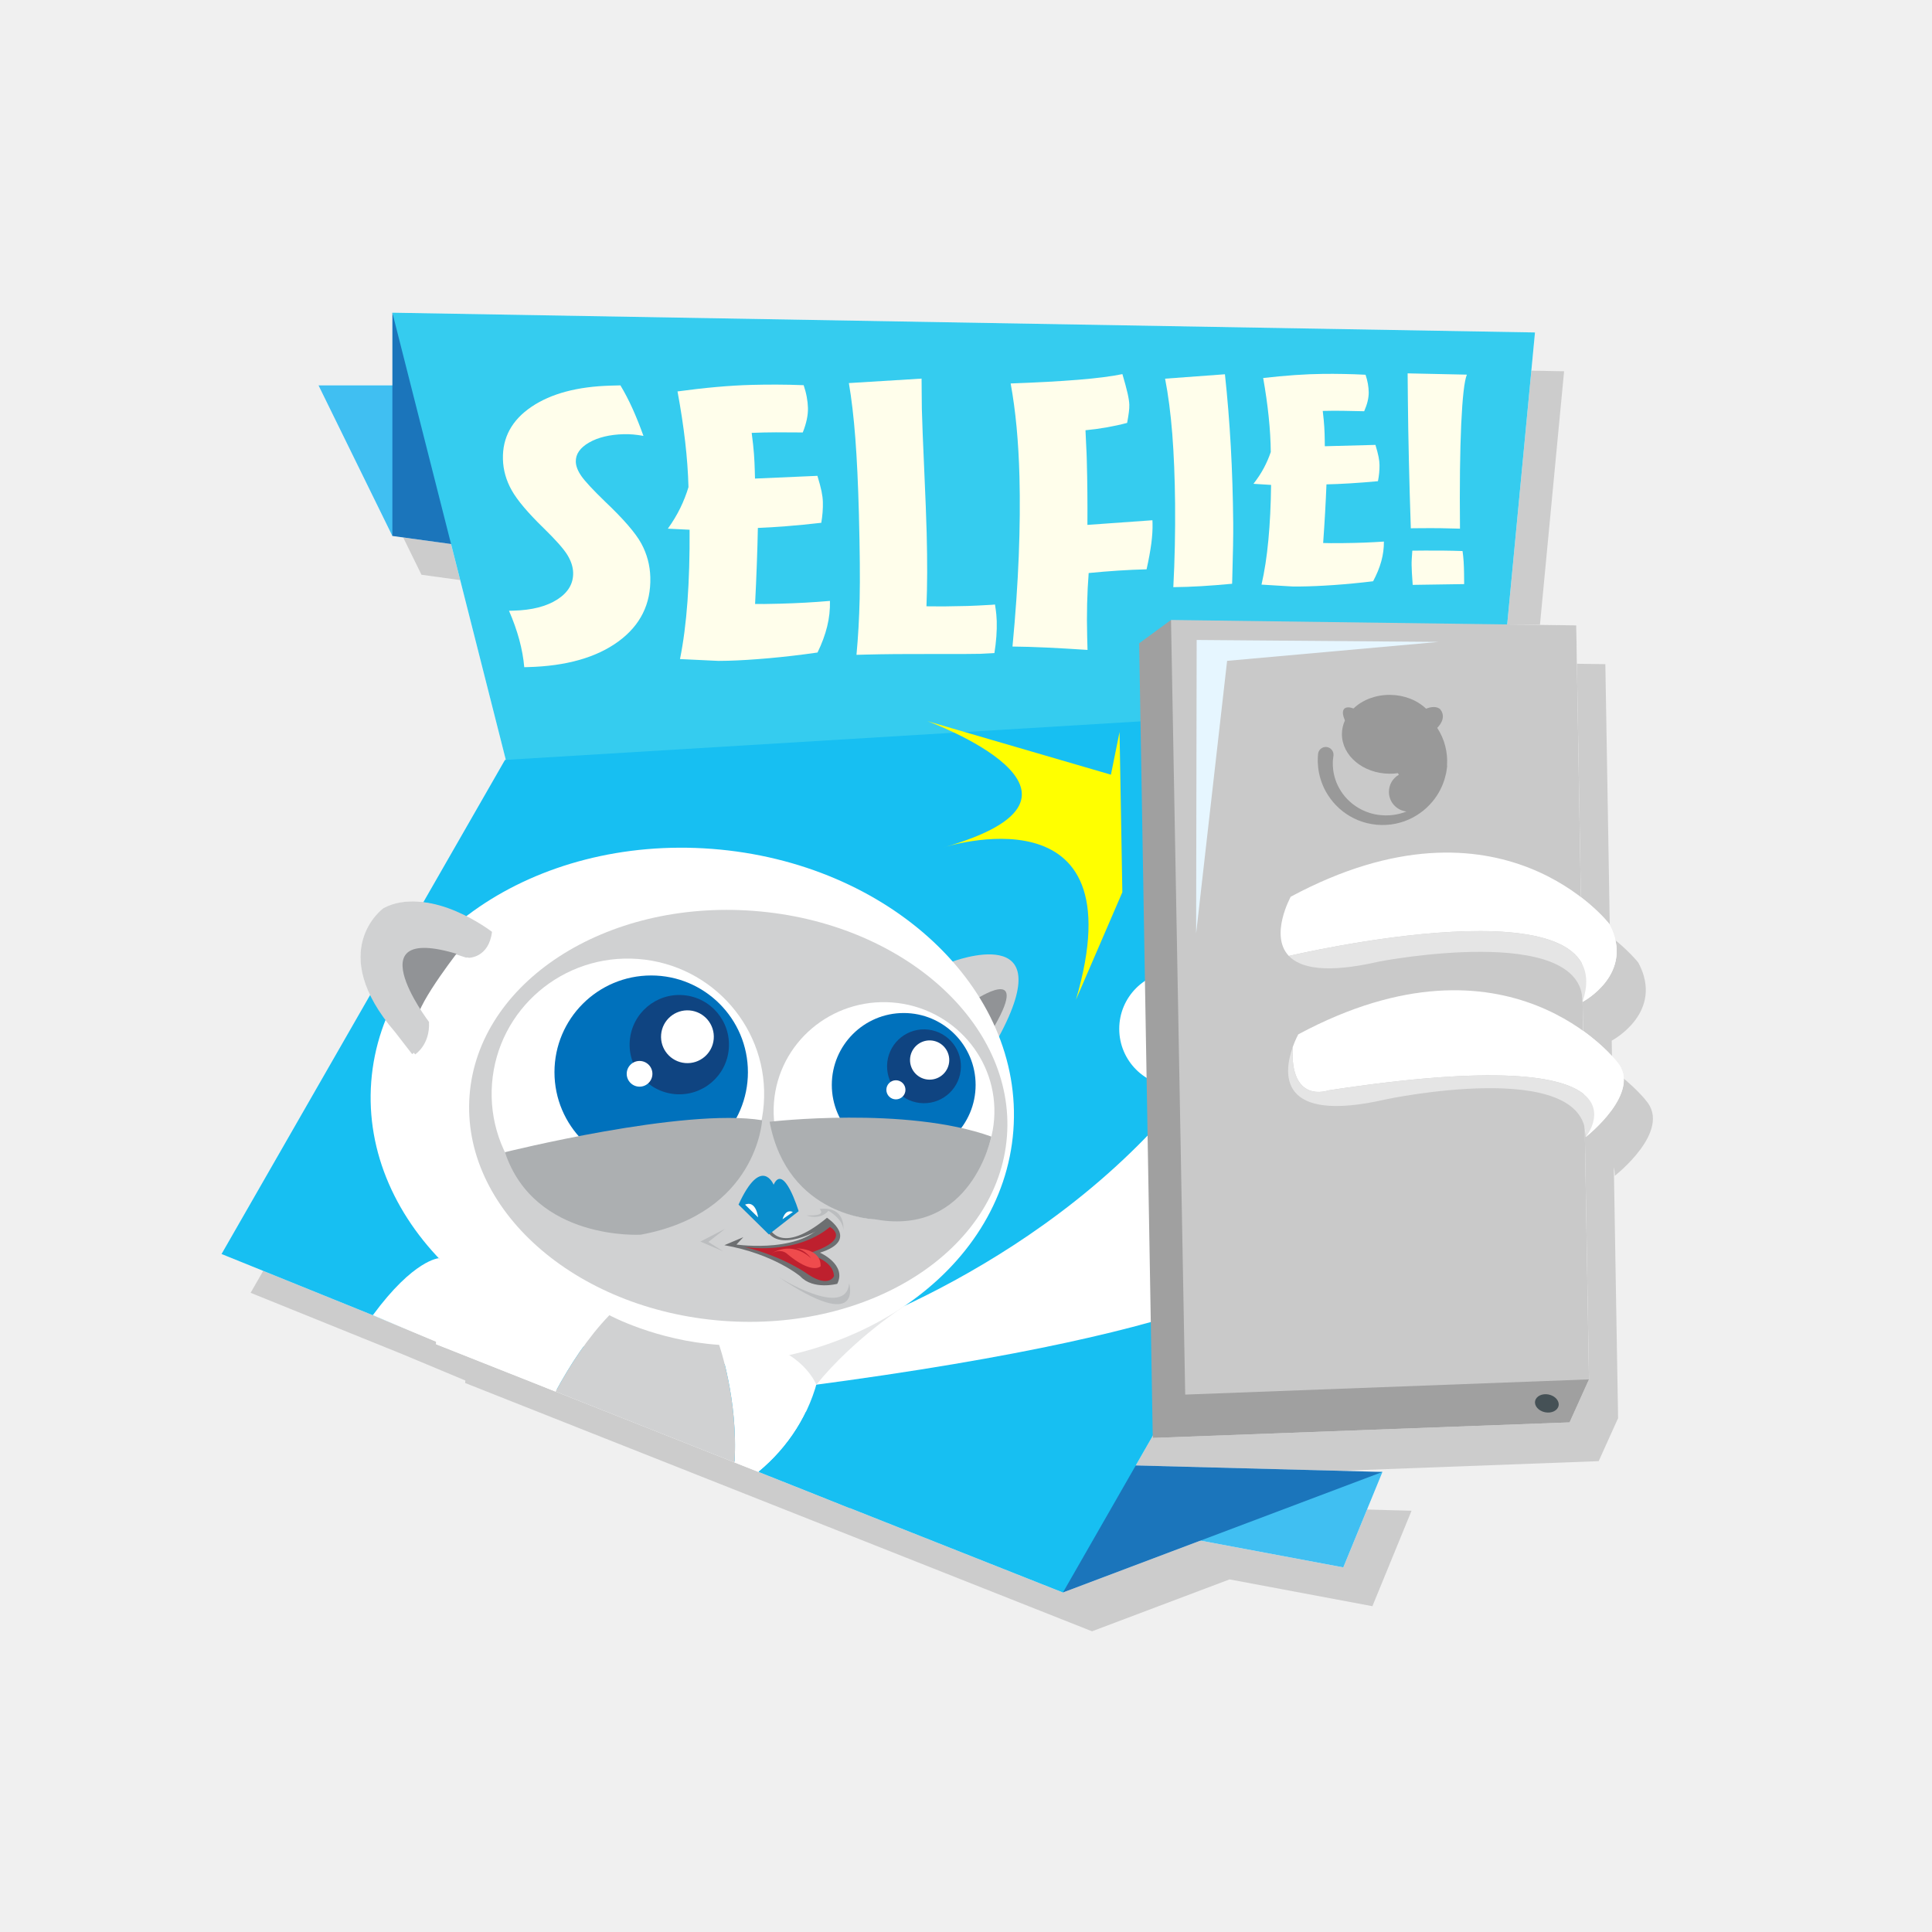
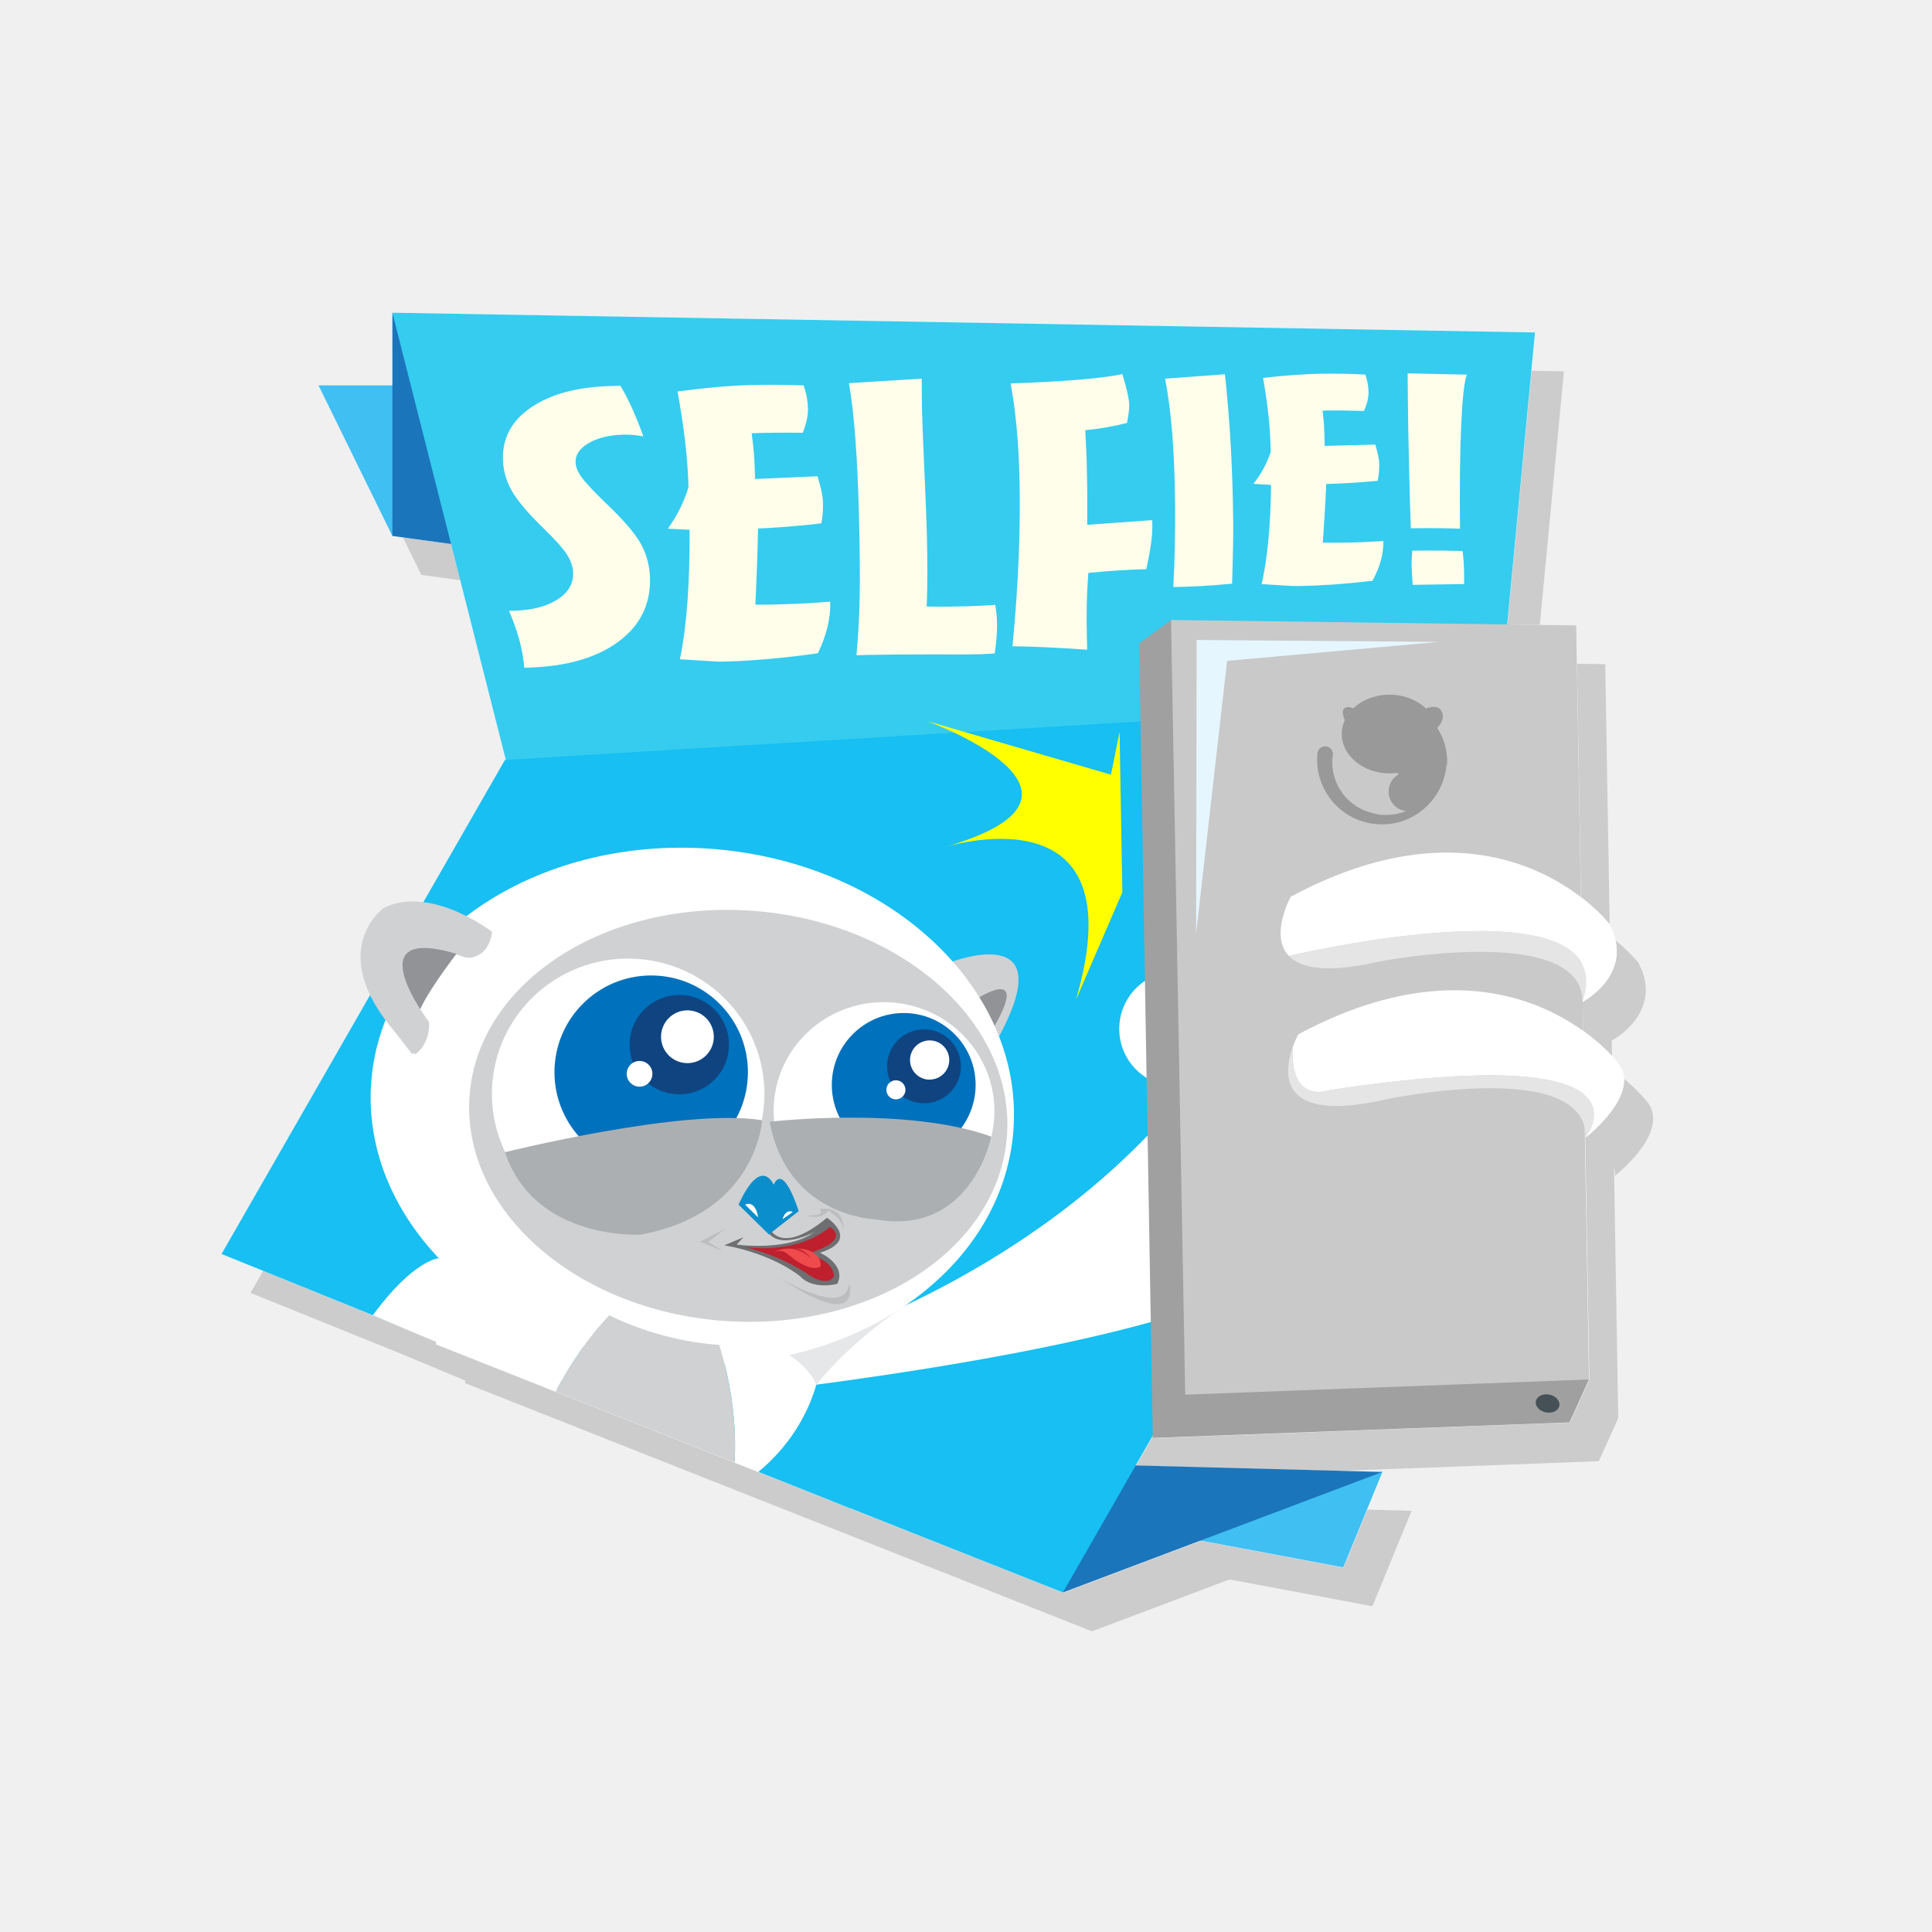
- <svg xmlns="http://www.w3.org/2000/svg" version="1.1" x="0px" y="0px" width="250px" height="250px" viewBox="0 0 250 250" enable-background="new 0 0 250 250" xml:space="preserve">
-   <g id="Layer_2" display="none">
-     <rect x="32.5" y="36" display="inline" fill="#54514D" width="171" height="174" />
-   </g>
-   <g id="Layer_1">
-     <g id="Layer_2_1_">
- 	</g>
-     <g>
-       <path opacity="0.15" d="M212.979,142.394c0,0-1.466-1.901-4.359-3.979l-0.063-3.755c0.108-0.059,6.854-3.664,3.452-10.079    c0,0-1.24-1.606-3.682-3.477l-0.595-35.163l-8.936-0.119l3.597-37.782L54.539,45.482v9.404h-9.56l9.56,19.488l7.594,1.044    l7.085,27.93l-0.114,0.007L58.54,121.772c-0.14-0.015-0.28-0.026-0.42-0.035c-1.604-0.17-3.239,0.002-4.734,0.795    c0,0-5.29,3.821-1.73,11.243L32.429,167.29l19.58,7.917l8.201,3.427l-0.014,0.329l15.465,6.126l23.148,9.166l3.104,1.231    l39.394,15.603l17.797-6.716l18.484,3.468l5.065-12.354l-31.923-0.838l2.196-3.833l0.006,0.276l53.937-2.019l2.511-5.563    l-0.55-32.498c0.075,0.355,0.129,0.728,0.127,1.133C208.958,152.146,216.425,146.324,212.979,142.394z" />
-       <path fill="#FFFFFF" d="M209.215,137.374c0,0-1.467-1.902-4.361-3.979l-0.063-3.755c0.109-0.06,6.854-3.665,3.452-10.08    c0,0-1.239-1.605-3.682-3.477l-0.595-35.162l-8.936-0.12l3.597-37.783L50.773,40.462v9.404h-9.56l9.56,19.488l7.594,1.045    l7.085,27.929l-0.113,0.006l-10.565,18.418c-0.14-0.015-0.28-0.026-0.42-0.035c-1.604-0.17-3.239,0.002-4.735,0.795    c0,0-5.29,3.821-1.73,11.244L28.665,162.27l19.579,7.917l8.201,3.427l-0.014,0.33l15.465,6.126l23.148,9.167l3.105,1.23    l39.394,15.602l17.797-6.716l18.483,3.468l5.067-12.354l-31.924-0.839l2.195-3.833l0.006,0.276l53.938-2.017l2.51-5.563    l-0.549-32.499c0.074,0.356,0.127,0.729,0.126,1.134C205.193,147.126,212.66,141.304,209.215,137.374z" />
-       <polygon fill="#40BFF2" points="178.891,190.467 173.823,202.82 120.294,192.78   " />
-       <polygon fill="#40BFF2" points="50.773,69.354 41.214,49.866 60.069,49.866   " />
-       <polygon fill="#1B75BB" points="137.543,206.068 178.891,190.467 132.033,189.236   " />
-       <polygon fill="#17BFF2" points="110.005,195.162 28.665,162.27 65.34,98.334   " />
-       <polygon fill="#1B75BB" points="50.773,40.462 50.773,69.354 63.665,71.127   " />
-       <polygon fill="#35CCEF" points="193.521,96.656 66.332,101.792 50.773,40.462 198.627,43.019   " />
-       <path fill="#FFFFFF" d="M105.969,177.857c2.89-12.999-6.214-26.083-20.335-29.221c-11.898-2.645-23.533,2.632-28.638,12.129    l-0.565,13.178l15.465,6.126c1.866-3.449,4.197-7.033,6.958-9.883c0,0,6.069,3.299,14.199,3.838c0,0,2.491,7.09,1.991,15.212    l3.105,1.23C102.004,187.277,104.834,182.961,105.969,177.857z" />
-       <path fill="#17BFF2" d="M204.118,89.915L65.34,98.334l-8.344,62.431c5.105-9.497,16.74-14.773,28.638-12.129    c14.121,3.138,23.225,16.222,20.335,29.221c-1.134,5.104-3.964,9.42-7.819,12.609l39.394,15.602L204.118,89.915z" />
-       <path fill="#FFFFFF" d="M106.328,173.304c0,0,29.683-9.083,48.386-33.586l11.281,23.905c0,0-4.779,8.25-61.508,15.708" />
-       <path fill="#E6E7E8" d="M117.112,168.947c0,0-6.62,4.227-11.481,10.233c0,0-1.395-3.654-6.662-5.271L117.112,168.947z" />
-       <path fill="#D0D1D2" d="M123.161,124.463c0,0,14.331-5.502,6.067,9.742l-2.234-2.098L123.161,124.463z" />
-       <path fill="#919396" d="M126.156,129.396c0,0,7.194-4.785,2.545,3.361C124.052,140.907,126.156,129.396,126.156,129.396z" />
-       <path fill="#FFFFFF" d="M48.037,139.978c-1.396,18.38,16.07,34.699,39.014,36.445c22.945,1.747,42.682-11.745,44.077-30.127    c1.399-18.385-16.067-34.705-39.014-36.453C69.168,108.1,49.437,121.591,48.037,139.978z" />
-       <path fill="#D0D1D2" d="M60.762,141.743c-1.115,14.652,13.547,27.708,32.75,29.171c19.202,1.459,35.671-9.232,36.786-23.88    c1.113-14.647-13.551-27.705-32.753-29.164C78.344,116.408,61.874,127.1,60.762,141.743z" />
-       <path fill="#D0D1D2" d="M63.279,120.549c0,0-7.88-6.102-13.66-3.037c0,0-7.597,5.477,1.519,16.058l2.191,2.832    c0,0,1.944-1.218,1.797-4.194c0,0-10.453-13.764,5.157-8.3C60.284,123.908,62.866,123.921,63.279,120.549z" />
-       <path fill="#FFFFFF" d="M100.147,142.675c-0.587,7.756,5.312,14.523,13.178,15.123c7.865,0.599,14.723-5.204,15.312-12.957    c0.59-7.752-5.309-14.524-13.179-15.122C107.594,129.121,100.739,134.919,100.147,142.675z" />
-       <ellipse transform="matrix(-0.9971 -0.0758 0.0758 -0.9971 151.5297 288.861)" fill="#FFFFFF" cx="81.246" cy="141.555" rx="17.633" ry="17.518" />
-       <path fill="#919396" d="M59.759,122.518c0.012-0.011-5.629,7.085-5.846,9.527l-1.041-2.035    C52.873,130.01,44.995,116.57,59.759,122.518z" />
-       <path fill="#D0D1D2" d="M63.665,120.58c0,0-7.882-6.103-13.661-3.037c0,0-7.594,5.477,1.52,16.058l2.194,2.837    c0,0,1.945-1.221,1.796-4.197c0,0-10.452-13.764,5.157-8.302C60.669,123.938,63.251,123.952,63.665,120.58z" />
-       <path fill="#6D6F71" d="M99.569,158.919c0,0,1.392,3.669,7.445-1.338l-0.142,0.703l-0.351,0.547c0,0-6.223,3.864-7.537-0.19" />
-       <path fill="#FFFFFF" d="M115.833,169.295" />
-       <g>
-         <path fill="#D0D1D2" d="M78.854,170.187c-2.761,2.85-5.093,6.434-6.958,9.883l23.148,9.167c0.5-8.122-1.991-15.212-1.991-15.212     C84.924,173.485,78.854,170.187,78.854,170.187z" />
-       </g>
-       <path fill="#0B8ECC" d="M100.107,153.301c0,0-1.585-3.88-4.541,2.577l3.921,3.861l3.857-3.012    C103.346,156.728,101.428,150.421,100.107,153.301z" />
-       <path fill="#FFFFFF" d="M96.41,155.877l1.689,1.651C98.099,157.528,97.848,155.271,96.41,155.877z" />
-       <circle fill="#FFFFFF" cx="152.281" cy="133.134" r="7.452" />
-       <path fill="#FFFFFF" d="M101.258,157.768l1.335-0.933C102.593,156.835,101.695,156.31,101.258,157.768z" />
-       <g>
-         <path fill="#6D6F71" d="M95.297,161.043c0,0,9.228,1.33,11.717-3.462c0,0,4.385,2.852-0.912,4.514c0,0,3.484,1.528,2.242,4.03     c0,0-3.103,0.838-4.782-0.965c0,0-3.416-2.898-9.829-4.034l2.451-1.035L95.297,161.043z" />
-         <path fill="#BE202E" d="M96.314,161.354c0,0,6.586,1.147,11.073-2.579c0,0,3.091,1.601-2.943,3.475c0,0,3.394,0.693,3.472,2.884     c0,0-0.63,1.53-3.272-0.177C104.644,164.957,101.512,162.616,96.314,161.354z" />
-       </g>
-       <path fill="#BBBDBF" d="M100.723,165.236c0,0,8.729,5.468,9.161,0.834C109.884,166.07,111.764,172.647,100.723,165.236z" />
-       <polygon fill="#BBBDBF" points="93.845,158.999 91.659,160.707 93.574,161.92 90.628,160.659   " />
-       <path fill="#BBBDBF" d="M104.357,157.269c0,0,1.695,0.721,2.841-0.596c0,0,1.851,1.01,1.932,2.454c0,0,0.367-3.082-3.085-2.687    C106.044,156.44,107.174,157.39,104.357,157.269z" />
-       <polygon fill="#C9C9C9" points="151.529,80.222 203.966,80.921 205.616,178.491 198.483,180.527 150.955,182.879 150.287,86.372       " />
-       <polygon fill="#A0A0A0" points="147.406,83.247 149.168,186.071 203.106,184.055 205.616,178.491 153.365,180.459 151.529,80.222       " />
-       <path fill="#FFFF00" d="M143.754,100.243l-23.766-6.933c0,0,26.162,9.551,1.98,16.38c0,0,25.465-8.278,17.258,19.68l6.005-13.914    l-0.362-20.738L143.754,100.243z" />
-       <g>
-         <g>
-           <g>
-             <path fill="#999999" d="M187.247,99.005c0.103-1.652-0.305-3.344-1.269-4.816c0.499-0.52,0.743-1.035,0.728-1.533       c-0.019-0.591-0.399-0.929-0.417-0.944l-0.008-0.007l-0.01-0.006c-0.208-0.138-0.458-0.208-0.74-0.21       c-0.364-0.003-0.726,0.108-0.994,0.219c-1.168-1.123-2.856-1.776-4.652-1.792c-1.832-0.018-3.552,0.624-4.745,1.761       c-0.175-0.067-0.431-0.146-0.675-0.147c-0.334-0.003-0.499,0.141-0.581,0.263c-0.188,0.281-0.141,0.75,0.145,1.436       c-0.25,0.553-0.379,1.135-0.384,1.732c-0.027,2.812,2.729,5.127,6.144,5.159c0.371,0.003,0.742-0.021,1.104-0.071l0.112,0.204       c-0.785,0.452-1.271,1.276-1.28,2.192c-0.014,1.322,0.986,2.42,2.271,2.564c-0.519,0.206-1.073,0.354-1.639,0.434       c-0.347,0.05-0.696,0.068-1.047,0.07c-0.35-0.002-0.699-0.035-1.046-0.083c0.059,0.006,0.01,0,0.022,0.002l-0.012-0.002       l-0.018-0.003l-0.04-0.006l-0.074-0.013l-0.151-0.025c-0.046-0.009-0.107-0.017-0.145-0.028l-0.114-0.029       c-0.079-0.02-0.149-0.033-0.234-0.058l-0.249-0.072c-0.327-0.105-0.646-0.225-0.95-0.373c-0.605-0.292-1.153-0.664-1.62-1.087       c-0.233-0.212-0.451-0.432-0.643-0.665c-0.197-0.228-0.367-0.468-0.521-0.706c-0.305-0.479-0.536-0.962-0.693-1.423       c-0.158-0.461-0.252-0.895-0.303-1.282c-0.052-0.386-0.06-0.725-0.052-1.002c0.005-0.069,0.005-0.135,0.006-0.197       c0.007-0.062,0.012-0.119,0.015-0.172c0.009-0.107,0.017-0.198,0.03-0.271c0.019-0.148,0.028-0.226,0.028-0.226       c0.003-0.021,0.007-0.046,0.008-0.067c0.036-0.552-0.382-1.03-0.936-1.066c-0.552-0.036-1.028,0.382-1.065,0.935v0.018       c0,0-0.008,0.103-0.021,0.294c-0.009,0.096-0.011,0.216-0.012,0.356c0,0.07,0,0.144-0.002,0.225       c0.003,0.08,0.006,0.166,0.009,0.255c0.017,0.359,0.055,0.796,0.155,1.288c0.101,0.491,0.258,1.039,0.497,1.608       c0.239,0.569,0.571,1.157,0.989,1.726c0.212,0.283,0.444,0.566,0.704,0.83c0.256,0.269,0.538,0.524,0.841,0.762       c0.606,0.48,1.301,0.888,2.052,1.192c0.375,0.154,0.767,0.272,1.166,0.373c0.396,0.097,0.809,0.159,1.217,0.202       c0.408,0.031,0.821,0.043,1.23,0.02c0.409-0.026,0.814-0.073,1.212-0.156c0.794-0.164,1.552-0.44,2.234-0.802       c0.341-0.182,0.664-0.381,0.964-0.599c0.306-0.213,0.583-0.449,0.842-0.689c0.517-0.485,0.947-1.003,1.285-1.519       c0.34-0.517,0.592-1.028,0.778-1.493c0.188-0.466,0.306-0.889,0.386-1.239c0.02-0.087,0.038-0.172,0.056-0.25       c0.014-0.08,0.025-0.154,0.038-0.224c0.024-0.138,0.043-0.256,0.052-0.351c0.022-0.19,0.034-0.292,0.034-0.292       C187.264,99.086,187.26,99.044,187.247,99.005" />
-           </g>
-         </g>
-       </g>
-       <g>
-         <circle fill="#0071BC" cx="84.264" cy="138.741" r="12.516" />
-         <path fill="#0F4481" d="M87.355,141.58c-3.541-0.302-6.161-3.415-5.859-6.949c0.303-3.537,3.413-6.16,6.952-5.857     c3.537,0.301,6.16,3.415,5.857,6.952C94.005,139.262,90.891,141.884,87.355,141.58z" />
-         <path fill="#FFFFFF" d="M88.662,137.557c-1.882-0.16-3.273-1.813-3.112-3.692c0.16-1.878,1.812-3.276,3.693-3.115     c1.88,0.161,3.273,1.817,3.112,3.698C92.194,136.324,90.541,137.717,88.662,137.557z" />
-         <circle fill="#FFFFFF" cx="82.759" cy="138.951" r="1.663" />
-       </g>
-       <path fill="#ACAFB1" d="M65.34,149.096c0,0,23.223-5.799,33.276-4.137c0,0-0.638,12.036-15.706,14.808    C82.91,159.767,69.165,160.607,65.34,149.096z" />
-       <g>
-         <circle fill="#0071BC" cx="116.94" cy="140.388" r="9.304" />
-         <path fill="#0F4481" d="M119.465,142.754c-2.641-0.055-4.733-2.237-4.678-4.876c0.056-2.637,2.237-4.732,4.876-4.677     c2.639,0.055,4.732,2.238,4.678,4.876S122.102,142.81,119.465,142.754z" />
-         <path fill="#FFFFFF" d="M120.241,139.706c-1.403-0.029-2.514-1.188-2.484-2.59c0.029-1.4,1.188-2.518,2.591-2.487     c1.402,0.028,2.513,1.191,2.485,2.595C122.803,138.624,121.643,139.735,120.241,139.706z" />
-         <circle fill="#FFFFFF" cx="115.93" cy="141.022" r="1.236" />
-       </g>
-       <path fill="#ACAFB1" d="M99.588,145.154c0,0,17.668-2.059,28.691,1.919c0,0-2.558,12.902-14.954,10.725    C113.326,157.798,101.915,157.548,99.588,145.154z" />
-       <path fill="#EF4B4D" d="M99.869,162.182c0,0,2.453-1.739,5.077,0.635c0,0-0.755-1.115-1.935-1.278c0,0,3.257-0.064,3.175,2.319    c0,0-1.083,1.15-4.427-1.686C101.76,162.172,100.99,161.512,99.869,162.182z" />
-       <ellipse transform="matrix(-0.9803 -0.1978 0.1978 -0.9803 360.4582 399.2278)" fill="#455156" cx="200.163" cy="181.616" rx="1.548" ry="1.171" />
-       <polygon fill="#E6F6FF" points="154.848,82.812 186.173,83.061 158.787,85.514 154.779,120.773   " />
-       <g>
-         <path fill="#FFFFFF" d="M208.242,119.56c0,0-13.932-18.179-41.219-3.527c0,0-2.782,5.015-0.242,7.669     c0.008-0.004,43.484-10.3,37.999,5.943C204.78,129.645,211.672,126.027,208.242,119.56z" />
-         <path fill="#E5E5E5" d="M166.781,123.702c1.495,1.561,4.832,2.305,11.673,0.723c0,0,26.347-5.096,26.326,5.22     C210.266,113.402,166.789,123.697,166.781,123.702z" />
-       </g>
-       <g>
-         <path fill="#FFFFFF" d="M209.215,137.374c0,0-13.932-18.18-41.219-3.528c0,0-0.371,0.674-0.721,1.65     c-0.389,7.428,4.608,5.601,4.608,5.601c43.785-6.699,33.31,6.029,33.31,6.029S212.66,141.304,209.215,137.374z" />
-         <path fill="#E5E5E5" d="M171.884,141.097c0,0-4.997,1.827-4.608-5.601c-1.167,3.281-2.07,10.03,12.149,6.741     c0,0,25.787-5.428,25.769,4.889C205.193,147.126,215.669,134.397,171.884,141.097z" />
-       </g>
-       <path fill="#FFFEEB" d="M67.838,86.333c-0.1-1.155-0.314-2.338-0.642-3.552c-0.329-1.212-0.772-2.462-1.331-3.748l0.581-0.016    c2.375-0.062,4.263-0.543,5.668-1.444c1.403-0.901,2.087-2.056,2.051-3.467c-0.02-0.761-0.275-1.535-0.763-2.324    c-0.49-0.789-1.519-1.947-3.089-3.477c-2.016-1.962-3.383-3.584-4.101-4.865c-0.719-1.283-1.097-2.622-1.133-4.017    c-0.073-2.805,1.158-5.066,3.694-6.782c2.536-1.716,5.973-2.63,10.31-2.743l1.2-0.031c0.572,0.952,1.102,1.97,1.586,3.051    c0.485,1.083,0.949,2.245,1.393,3.486c-0.459-0.084-0.9-0.144-1.324-0.181c-0.424-0.036-0.829-0.048-1.218-0.039    c-1.826,0.048-3.323,0.409-4.494,1.081c-1.17,0.673-1.743,1.5-1.717,2.484c0.015,0.57,0.259,1.194,0.734,1.873    c0.475,0.677,1.486,1.765,3.033,3.264c2.411,2.284,3.984,4.104,4.716,5.457c0.731,1.352,1.118,2.805,1.159,4.359    c0.09,3.456-1.29,6.224-4.135,8.305c-2.847,2.081-6.748,3.185-11.7,3.315L67.838,86.333z" />
-       <path fill="#FFFEEB" d="M87.991,85.283c0.444-2.2,0.768-4.695,0.97-7.482c0.201-2.791,0.292-5.874,0.272-9.252l-2.813-0.14    c0.638-0.889,1.174-1.78,1.609-2.671c0.433-0.894,0.787-1.793,1.06-2.705c-0.049-1.87-0.192-3.829-0.428-5.878    c-0.236-2.047-0.567-4.217-0.991-6.505c1.729-0.236,3.403-0.427,5.02-0.572c1.618-0.146,3.158-0.237,4.618-0.275    c1.006-0.026,2.066-0.038,3.186-0.036c1.119,0.003,2.284,0.027,3.498,0.076c0.172,0.503,0.306,1.002,0.398,1.501    c0.094,0.497,0.146,0.975,0.158,1.434c0.012,0.476-0.037,0.977-0.149,1.503s-0.286,1.087-0.521,1.679    c-1.233-0.015-2.395-0.021-3.478-0.017c-1.084,0.005-2.129,0.028-3.133,0.07c0.143,1.075,0.241,1.977,0.294,2.705    c0.053,0.728,0.088,1.426,0.105,2.091l0.03,1.118l8.078-0.354c0.249,0.819,0.425,1.481,0.53,1.986    c0.104,0.505,0.163,0.97,0.174,1.398c0.012,0.444,0,0.889-0.035,1.333c-0.034,0.444-0.091,0.899-0.17,1.36    c-1.64,0.187-3.137,0.333-4.494,0.439c-1.356,0.107-2.594,0.183-3.711,0.227c-0.029,1.492-0.074,3.059-0.135,4.702    c-0.06,1.645-0.135,3.355-0.225,5.135c0.365,0.006,0.764,0.008,1.199,0.004c0.434-0.003,1.084-0.016,1.952-0.039    c1.186-0.031,2.317-0.076,3.389-0.137c1.07-0.06,2.12-0.134,3.146-0.224c0.029,1.109-0.091,2.211-0.359,3.304    c-0.268,1.093-0.685,2.219-1.248,3.375c-2.163,0.311-4.251,0.555-6.268,0.735c-2.016,0.18-3.801,0.29-5.353,0.33    c-0.571,0.015-0.966,0.021-1.182,0.018c-0.217-0.002-0.384-0.009-0.498-0.022L87.991,85.283z" />
-       <path fill="#FFFEEB" d="M110.828,84.734c0.215-2.289,0.351-4.71,0.411-7.267c0.058-2.554,0.025-6.211-0.098-10.966    c-0.099-3.789-0.252-7.049-0.46-9.778c-0.208-2.731-0.488-5.116-0.837-7.153l9.407-0.578c0.011,0.413,0.015,1.055,0.016,1.927    c0,0.873,0.006,1.532,0.019,1.974c0.043,1.713,0.147,4.347,0.309,7.904c0.16,3.557,0.266,6.277,0.315,8.165    c0.049,1.886,0.069,3.603,0.065,5.149c-0.005,1.546-0.037,2.995-0.091,4.344c0.708,0.014,1.439,0.019,2.192,0.015    c0.755-0.004,1.792-0.023,3.116-0.057c0.64-0.016,1.69-0.069,3.151-0.153c0.204-0.021,0.341-0.033,0.408-0.036    c0.084,0.522,0.14,0.945,0.171,1.269c0.03,0.325,0.049,0.614,0.056,0.868c0.018,0.649,0.001,1.319-0.05,2.011    c-0.05,0.691-0.134,1.404-0.252,2.136c-0.185,0.004-0.479,0.02-0.889,0.047c-0.412,0.025-0.73,0.043-0.959,0.049    c-1.006,0.026-3.141,0.035-6.406,0.024c-3.269-0.01-6.042,0.015-8.325,0.074L110.828,84.734z" />
-       <path fill="#FFFEEB" d="M131.016,83.662c0.394-4.149,0.665-8.056,0.81-11.716c0.144-3.66,0.174-7.082,0.091-10.269    c-0.059-2.267-0.185-4.408-0.373-6.427c-0.191-2.017-0.446-3.893-0.765-5.63c3.4-0.121,6.314-0.279,8.74-0.478    c2.43-0.198,4.336-0.442,5.721-0.732c0.301,1.024,0.522,1.847,0.666,2.47c0.142,0.623,0.217,1.124,0.227,1.505    c0.011,0.27-0.014,0.59-0.06,0.964c-0.048,0.374-0.121,0.833-0.222,1.374c-0.863,0.229-1.751,0.422-2.657,0.582    c-0.911,0.158-1.822,0.282-2.732,0.369c0.009,0.333,0.035,0.922,0.08,1.77c0.047,0.848,0.075,1.519,0.086,2.008    c0.042,1.507,0.067,2.934,0.078,4.281c0.012,1.348,0.016,2.745,0.005,4.188l8.413-0.601l0.013,0.428    c0.02,0.746-0.031,1.595-0.153,2.55c-0.127,0.956-0.329,2.078-0.617,3.371c-1.21,0.031-2.436,0.086-3.678,0.167    c-1.246,0.081-2.516,0.186-3.814,0.314c-0.102,1.288-0.169,2.622-0.202,4.002c-0.032,1.381-0.031,2.792,0.007,4.235l0.045,1.712    c-1.877-0.126-3.625-0.226-5.248-0.304C133.85,83.719,132.364,83.674,131.016,83.662z" />
-       <path fill="#FFFEEB" d="M151.827,75.979c0.094-1.763,0.159-3.544,0.196-5.344c0.04-1.799,0.048-3.617,0.033-5.453    c-0.034-3.353-0.156-6.367-0.364-9.04c-0.213-2.671-0.521-5.052-0.93-7.142l7.744-0.57c0.323,2.997,0.576,6.097,0.756,9.302    c0.179,3.205,0.283,6.521,0.316,9.947c0.015,1.506-0.027,3.905-0.123,7.199c-0.019,0.293-0.023,0.515-0.021,0.661    c-1.445,0.135-2.791,0.24-4.041,0.314C154.145,75.927,152.954,75.967,151.827,75.979z" />
-       <path fill="#FFFEEB" d="M163.239,75.649c0.391-1.693,0.687-3.614,0.888-5.765c0.203-2.15,0.32-4.529,0.35-7.136l-2.28-0.143    c0.53-0.678,0.979-1.359,1.342-2.042c0.364-0.683,0.664-1.375,0.898-2.074c-0.014-1.445-0.103-2.958-0.268-4.542    c-0.162-1.583-0.4-3.262-0.714-5.033c1.405-0.161,2.766-0.287,4.08-0.38c1.313-0.092,2.563-0.143,3.748-0.155    c0.814-0.008,1.676-0.004,2.585,0.013c0.905,0.016,1.853,0.049,2.832,0.1c0.135,0.392,0.233,0.779,0.304,1.165    c0.067,0.385,0.104,0.754,0.108,1.109c0.003,0.367-0.046,0.753-0.142,1.158c-0.098,0.405-0.247,0.835-0.445,1.291    c-1-0.028-1.942-0.047-2.821-0.057c-0.881-0.01-1.727-0.004-2.541,0.015c0.1,0.832,0.166,1.53,0.199,2.091    c0.033,0.563,0.053,1.102,0.057,1.616l0.011,0.863l6.552-0.174c0.192,0.636,0.327,1.149,0.403,1.539    c0.079,0.39,0.12,0.751,0.123,1.082c0.002,0.342-0.012,0.686-0.046,1.029c-0.032,0.342-0.087,0.691-0.156,1.047    c-1.335,0.124-2.549,0.217-3.65,0.282c-1.103,0.066-2.104,0.11-3.012,0.13c-0.046,1.151-0.102,2.36-0.174,3.627    c-0.072,1.269-0.156,2.588-0.254,3.96c0.294,0.01,0.62,0.016,0.972,0.019c0.354,0.002,0.879,0,1.584-0.006    c0.964-0.01,1.879-0.031,2.748-0.063c0.872-0.034,1.722-0.079,2.556-0.135c0.007,0.856-0.105,1.705-0.337,2.545    c-0.231,0.842-0.587,1.704-1.059,2.59c-1.759,0.212-3.454,0.375-5.092,0.489c-1.639,0.113-3.087,0.176-4.347,0.188    c-0.462,0.004-0.782,0.004-0.957,0c-0.177-0.004-0.312-0.012-0.405-0.023L163.239,75.649z" />
-       <path fill="#FFFEEB" d="M189.812,48.479c-0.325,0.774-0.568,2.906-0.731,6.396c-0.159,3.491-0.214,8.002-0.16,13.533    c-0.815-0.029-1.645-0.048-2.486-0.059c-0.844-0.011-1.72-0.011-2.625-0.002l-1.251,0.012c-0.104-3.072-0.188-6.006-0.25-8.802    c-0.066-2.796-0.108-5.4-0.131-7.811l-0.031-3.433L189.812,48.479z M182.752,71.257l1.611-0.015    c0.797-0.007,1.606-0.005,2.432,0.006c0.823,0.009,1.641,0.029,2.459,0.057c0.058,0.404,0.104,0.852,0.138,1.34    c0.03,0.489,0.052,1.035,0.058,1.634l0.012,1.303l-6.666,0.1c0-0.024-0.001-0.061-0.001-0.111    c-0.085-1.124-0.129-1.937-0.133-2.44c-0.006-0.256,0-0.528,0.02-0.816C182.694,72.026,182.719,71.675,182.752,71.257z" />
-       <path fill="#FFFFFF" d="M56.788,162.813c0,0-3.241,0.154-8.544,7.374l23.653,9.883L56.788,162.813z" />
-     </g>
-   </g>
+ <svg xmlns="http://www.w3.org/2000/svg" width="250" height="250" viewBox="0 0 250 250">
+   <path opacity=".15" d="M212.98 142.394s-1.467-1.9-4.36-3.98l-.063-3.754c.108-.06 6.854-3.664 3.452-10.08 0 0-1.24-1.605-3.69-3.476l-.6-35.163-8.94-.11 3.59-37.78-147.85-2.56v9.41h-9.56l9.56 19.49 7.59 1.05 7.08 27.93-.12.01-10.56 18.42-.42-.03c-1.61-.17-3.24 0-4.74.8 0 0-5.29 3.82-1.73 11.25l-19.2 33.48L52 175.22l8.2 3.426-.014.33L75.65 185.1l23.15 9.16 3.11 1.23 39.394 15.603 17.797-6.716 18.49 3.47 5.07-12.353-31.92-.835 2.2-3.84.01.28 53.94-2.02 2.51-5.57-.55-32.5c.08.35.13.73.13 1.13 0 0 7.47-5.82 4.03-9.75z" />
+   <path fill="#FFF" d="M209.215 137.374s-1.467-1.902-4.36-3.98l-.064-3.754c.11-.06 6.86-3.665 3.46-10.08 0 0-1.24-1.605-3.68-3.477l-.59-35.162-8.93-.12 3.6-37.78-147.86-2.55v9.41h-9.56l9.56 19.49 7.59 1.04 7.09 27.93-.11.01-10.56 18.42-.42-.03c-1.6-.17-3.24 0-4.73.8 0 0-5.29 3.82-1.73 11.25l-19.24 33.5 19.58 7.92 8.2 3.43-.01.33 15.47 6.13 23.15 9.17 3.11 1.23 39.39 15.6 17.8-6.72 18.48 3.47 5.07-12.35-31.92-.84 2.2-3.84.01.28 53.94-2.02 2.51-5.56-.55-32.5c.08.36.13.73.13 1.14 0 0 7.47-5.82 4.02-9.75z" />
+   <path fill="#40BFF2" d="M178.89 190.467l-5.067 12.353-53.53-10.04M50.773 69.354l-9.56-19.488H60.07" />
+   <path fill="#1B75BB" d="M137.543 206.068l41.348-15.6-46.85-1.232" />
+   <path fill="#17BFF2" d="M110.005 195.162l-81.34-32.892L65.34 98.334" />
+   <path fill="#1B75BB" d="M50.773 40.462v28.892l12.892 1.773" />
+   <path fill="#35CCEF" d="M193.52 96.656l-127.188 5.136-15.56-61.33 147.855 2.557" />
+   <path fill="#FFF" d="M105.97 177.857c2.89-13-6.215-26.083-20.336-29.22-11.898-2.646-23.533 2.63-28.638 12.128l-.565 13.178 15.47 6.127c1.87-3.45 4.2-7.036 6.96-9.886 0 0 6.07 3.3 14.2 3.838 0 0 2.49 7.09 1.99 15.212l3.11 1.23c3.86-3.19 6.69-7.505 7.82-12.61z" />
+   <path fill="#17BFF2" d="M204.118 89.915L65.34 98.335l-8.344 62.43c5.105-9.497 16.74-14.773 28.638-12.13 14.12 3.14 23.225 16.223 20.335 29.222-1.14 5.104-3.97 9.42-7.82 12.61l39.39 15.6 66.57-116.152z" />
+   <path fill="#FFF" d="M106.328 173.304s29.683-9.083 48.386-33.586l11.28 23.905s-4.778 8.25-61.507 15.708" />
+   <path fill="#E6E7E8" d="M117.112 168.947s-6.62 4.227-11.48 10.233c0 0-1.396-3.654-6.663-5.27l18.14-4.963z" />
+   <path fill="#D0D1D2" d="M123.16 124.463s14.332-5.502 6.068 9.742l-2.234-2.098-3.833-7.644z" />
+   <path fill="#919396" d="M126.156 129.396s7.194-4.785 2.545 3.36c-4.64 8.15-2.54-3.36-2.54-3.36z" />
+   <path fill="#FFF" d="M48.037 139.978c-1.396 18.38 16.07 34.7 39.014 36.445 22.95 1.747 42.69-11.745 44.08-30.127 1.4-18.385-16.06-34.705-39.01-36.453-22.95-1.743-42.68 11.747-44.08 30.135z" />
+   <path fill="#D0D1D2" d="M60.762 141.743c-1.115 14.652 13.547 27.708 32.75 29.17 19.202 1.46 35.67-9.23 36.786-23.88 1.113-14.646-13.55-27.704-32.753-29.163-19.2-1.462-35.67 9.23-36.783 23.873zm2.518-21.193s-7.88-6.103-13.66-3.038c0 0-7.598 5.477 1.518 16.058l2.19 2.832s1.945-1.218 1.798-4.194c0 0-10.453-13.764 5.157-8.3 0 0 2.583.013 2.996-3.36z" />
+   <path fill="#FFF" d="M100.147 142.675c-.587 7.756 5.312 14.523 13.178 15.123 7.865.6 14.723-5.204 15.312-12.957.59-7.75-5.31-14.52-13.18-15.12-7.863-.6-14.718 5.2-15.31 12.96z" />
+   <ellipse transform="matrix(-.997 -.076 .076 -.997 151.53 288.861)" fill="#FFF" cx="81.246" cy="141.555" rx="17.633" ry="17.518" />
+   <path fill="#919396" d="M59.76 122.518c.01-.01-5.63 7.085-5.847 9.527l-1.04-2.035s-7.878-13.44 6.886-7.492z" />
+   <path fill="#D0D1D2" d="M63.665 120.58s-7.882-6.103-13.66-3.037c0 0-7.595 5.477 1.52 16.058l2.193 2.84s1.945-1.22 1.796-4.19c0 0-10.452-13.76 5.157-8.3 0 0 2.58.01 3-3.36z" />
+   <path fill="#6D6F71" d="M99.57 158.92s1.39 3.668 7.444-1.34l-.142.704-.35.547s-6.224 3.87-7.538-.19" />
+   <path fill="#D0D1D2" d="M78.854 170.187c-2.76 2.85-5.093 6.434-6.958 9.883l23.148 9.167c.5-8.122-1.99-15.212-1.99-15.212-8.13-.54-14.2-3.838-14.2-3.838z" />
+   <path fill="#0B8ECC" d="M100.107 153.3s-1.585-3.88-4.54 2.578l3.92 3.86 3.857-3.01c.002 0-1.916-6.307-3.237-3.427z" />
+   <path fill="#FFF" d="M96.41 155.877l1.69 1.65s-.252-2.256-1.69-1.65z" />
+   <circle fill="#FFF" cx="152.281" cy="133.134" r="7.452" />
+   <path fill="#FFF" d="M101.258 157.768l1.335-.933s-.898-.525-1.335.933z" />
+   <path fill="#6D6F71" d="M95.297 161.043s9.228 1.33 11.717-3.462c0 0 4.385 2.86-.912 4.52 0 0 3.484 1.53 2.242 4.03 0 0-3.103.84-4.782-.96 0 0-3.416-2.89-9.83-4.03l2.452-1.03-.887.96z" />
+   <path fill="#BE202E" d="M96.314 161.354s6.586 1.147 11.073-2.58c0 0 3.09 1.602-2.943 3.476 0 0 3.394.693 3.472 2.884 0 0-.63 1.53-3.272-.177 0 0-3.132-2.34-8.33-3.603z" />
+   <path fill="#BBBDBF" d="M100.723 165.236s8.73 5.468 9.16.834c0 0 1.88 6.577-9.16-.834zM93.845 159l-2.186 1.707 1.91 1.213-2.95-1.26m13.73-3.39s1.69.72 2.84-.597c0 0 1.85 1.01 1.93 2.454 0 0 .36-3.082-3.09-2.687 0 0 1.13.95-1.69.83z" />
+   <path fill="#C9C9C9" d="M151.53 80.222l52.436.7 1.65 97.57-7.133 2.035-47.528 2.352-.668-96.51" />
+   <path fill="#A0A0A0" d="M147.406 83.247l1.762 102.824 53.938-2.01 2.51-5.56-52.25 1.97-1.836-100.24" />
+   <path fill="#FF0" d="M143.754 100.243l-23.766-6.933s26.162 9.55 1.98 16.38c0 0 25.465-8.278 17.258 19.68l6.005-13.914-.36-20.738-1.11 5.525z" />
+   <path fill="#999" d="M187.247 99.005c.103-1.652-.305-3.344-1.27-4.816.5-.52.744-1.04.73-1.54-.02-.59-.4-.93-.418-.95l-.01-.01-.01-.01c-.21-.14-.46-.21-.74-.21-.37-.01-.73.1-1 .22-1.17-1.13-2.86-1.78-4.65-1.8-1.83-.02-3.55.62-4.75 1.76-.18-.07-.43-.15-.68-.15-.34-.01-.5.14-.58.26-.19.28-.14.75.14 1.43-.25.55-.38 1.13-.39 1.73-.03 2.81 2.73 5.13 6.14 5.16.37 0 .74-.02 1.1-.07l.11.2c-.79.45-1.27 1.27-1.28 2.19-.02 1.32.98 2.42 2.27 2.56-.52.2-1.07.35-1.64.43-.35.05-.7.07-1.05.07-.35 0-.7-.04-1.05-.09h.02l-.01-.01-.02-.01-.04-.01-.08-.02-.15-.03c-.05-.01-.11-.02-.15-.03l-.11-.03-.24-.06-.25-.07c-.32-.1-.64-.22-.95-.37-.6-.29-1.15-.66-1.62-1.08-.23-.21-.45-.43-.64-.67-.2-.23-.37-.47-.52-.71-.31-.48-.54-.96-.69-1.428-.16-.46-.26-.89-.31-1.28-.06-.38-.06-.72-.06-1v-.19l.01-.17c.01-.11.02-.2.03-.27l.03-.23c0-.02.01-.04.01-.064.03-.55-.38-1.03-.94-1.06-.56-.04-1.03.38-1.07.93v.02l-.02.3c-.01.1-.01.22-.02.36v.23l.01.252c.02.36.06.8.16 1.29s.26 1.04.5 1.61c.24.57.57 1.15.99 1.72.21.28.44.57.7.83.25.27.54.52.84.76.61.48 1.3.89 2.05 1.19.37.15.77.27 1.17.37.4.1.81.16 1.22.2.41.03.82.047 1.23.02.41-.02.81-.07 1.21-.15.79-.17 1.55-.44 2.23-.81.34-.18.66-.38.96-.6.3-.21.58-.45.84-.69.52-.48.95-1 1.28-1.52.34-.51.59-1.03.78-1.49.19-.47.31-.89.39-1.24l.06-.25c.01-.08.02-.15.04-.22.02-.14.04-.256.05-.35l.03-.29c.01-.05 0-.09-.01-.13" />
+   <circle fill="#0071BC" cx="84.264" cy="138.741" r="12.516" />
+   <path fill="#0F4481" d="M87.355 141.58c-3.54-.302-6.16-3.415-5.86-6.95.304-3.536 3.414-6.16 6.953-5.856 3.537.3 6.16 3.415 5.857 6.952-.3 3.536-3.414 6.158-6.95 5.854z" />
+   <path fill="#FFF" d="M88.662 137.557c-1.882-.16-3.273-1.813-3.112-3.692.16-1.878 1.812-3.276 3.693-3.115 1.88.16 3.273 1.817 3.112 3.698-.16 1.876-1.814 3.27-3.693 3.11z" />
+   <circle fill="#FFF" cx="82.759" cy="138.951" r="1.663" />
+   <path fill="#ACAFB1" d="M65.34 149.096s23.223-5.8 33.276-4.137c0 0-.638 12.03-15.706 14.8 0 0-13.745.84-17.57-10.67z" />
+   <circle fill="#0071BC" cx="116.94" cy="140.388" r="9.304" />
+   <path fill="#0F4481" d="M119.465 142.754c-2.64-.055-4.733-2.237-4.678-4.876.056-2.637 2.237-4.732 4.876-4.677 2.64.06 4.732 2.24 4.678 4.88s-2.23 4.74-4.87 4.68z" />
+   <path fill="#FFF" d="M120.24 139.706c-1.402-.03-2.513-1.188-2.483-2.59.03-1.4 1.188-2.518 2.59-2.487 1.403.02 2.514 1.19 2.486 2.59-.03 1.4-1.19 2.51-2.592 2.48z" />
+   <circle fill="#FFF" cx="115.93" cy="141.022" r="1.236" />
+   <path fill="#ACAFB1" d="M99.588 145.154s17.668-2.06 28.69 1.92c0 0-2.557 12.9-14.953 10.724 0 0-11.41-.25-13.737-12.644z" />
+   <path fill="#EF4B4D" d="M99.87 162.182s2.452-1.74 5.076.635c0 0-.755-1.115-1.935-1.278 0 0 3.26-.07 3.18 2.31 0 0-1.08 1.15-4.42-1.69 0 0-.77-.66-1.89.01z" />
+   <ellipse transform="matrix(-.98 -.198 .198 -.98 360.458 399.228)" fill="#455156" cx="200.163" cy="181.616" rx="1.548" ry="1.171" />
+   <path fill="#E6F6FF" d="M154.848 82.812l31.325.25-27.386 2.452-4.008 35.26" />
+   <path fill="#FFF" d="M208.242 119.56s-13.932-18.18-41.22-3.527c0 0-2.78 5.015-.24 7.67.007-.005 43.483-10.3 37.998 5.942 0 0 6.892-3.618 3.462-10.085z" />
+   <path fill="#E5E5E5" d="M166.78 123.702c1.496 1.56 4.833 2.305 11.674.723 0 0 26.347-5.096 26.326 5.22 5.486-16.243-37.99-5.948-38-5.943z" />
+   <path fill="#FFF" d="M209.215 137.374s-13.932-18.18-41.22-3.528c0 0-.37.674-.72 1.65-.39 7.428 4.608 5.6 4.608 5.6 43.785-6.698 33.31 6.03 33.31 6.03s7.467-5.822 4.022-9.752z" />
+   <path fill="#E5E5E5" d="M171.884 141.097s-4.997 1.827-4.608-5.6c-1.167 3.28-2.07 10.03 12.15 6.74 0 0 25.786-5.428 25.768 4.89 0 0 10.475-12.73-33.31-6.03z" />
+   <path fill="#FFFEEB" d="M67.838 86.333c-.1-1.155-.314-2.338-.642-3.552-.33-1.21-.772-2.46-1.33-3.74l.58-.01c2.375-.06 4.263-.54 5.668-1.44 1.403-.9 2.087-2.05 2.05-3.46-.02-.76-.274-1.53-.762-2.32-.49-.79-1.52-1.94-3.09-3.47-2.015-1.96-3.382-3.58-4.1-4.86-.72-1.28-1.097-2.62-1.133-4.01-.08-2.81 1.15-5.07 3.69-6.78 2.53-1.71 5.97-2.63 10.31-2.74l1.2-.03c.57.95 1.1 1.97 1.58 3.05.48 1.09.95 2.25 1.39 3.49-.46-.08-.9-.14-1.33-.18-.43-.03-.83-.05-1.22-.04-1.83.05-3.33.41-4.5 1.08-1.17.68-1.75 1.5-1.72 2.49.01.57.25 1.19.73 1.87.47.68 1.48 1.77 3.03 3.27 2.41 2.29 3.98 4.11 4.71 5.46.73 1.35 1.11 2.8 1.16 4.36.09 3.45-1.29 6.22-4.14 8.3-2.85 2.08-6.75 3.19-11.7 3.32l-.48.01zm20.152-1.05c.445-2.2.77-4.695.97-7.482.202-2.79.293-5.87.273-9.25l-2.813-.14c.638-.89 1.174-1.78 1.61-2.67.432-.89.786-1.79 1.06-2.7-.05-1.87-.193-3.83-.43-5.88-.235-2.04-.566-4.21-.99-6.5 1.73-.23 3.403-.42 5.02-.57 1.618-.14 3.158-.24 4.618-.27 1.006-.02 2.066-.04 3.186-.03 1.12.01 2.284.03 3.498.08.172.5.306 1 .398 1.5.094.5.146.98.158 1.44.012.48-.037.98-.15 1.51s-.285 1.09-.52 1.68c-1.233-.01-2.395-.02-3.478-.01-1.084.01-2.13.03-3.133.07.143 1.08.24 1.98.294 2.71.06.73.09 1.43.11 2.09l.03 1.12 8.08-.35c.25.82.43 1.48.53 1.99.11.51.17.97.18 1.4.01.45 0 .89-.03 1.34-.03.45-.09.9-.17 1.36-1.64.19-3.13.34-4.49.44-1.35.11-2.59.18-3.71.23-.03 1.5-.07 3.06-.13 4.71s-.13 3.36-.22 5.14c.37.01.77.01 1.2 0 .43 0 1.08-.01 1.95-.04 1.19-.03 2.32-.07 3.39-.13 1.07-.06 2.12-.13 3.15-.22.03 1.11-.09 2.21-.36 3.3-.26 1.09-.68 2.22-1.24 3.38-2.16.31-4.25.55-6.27.73-2.02.18-3.8.29-5.35.33-.57.02-.96.02-1.18.02-.21 0-.38-.01-.49-.02L88 85.31zm22.838-.55c.215-2.29.35-4.71.41-7.266.06-2.554.026-6.21-.097-10.966-.09-3.78-.25-7.04-.46-9.77-.2-2.73-.48-5.11-.83-7.15l9.41-.58c.02.42.02 1.06.02 1.93 0 .87.01 1.53.02 1.98.04 1.71.15 4.35.31 7.9.16 3.56.27 6.28.32 8.17.05 1.89.07 3.61.07 5.15 0 1.55-.03 3-.09 4.35.71.02 1.44.02 2.19.02.76 0 1.8-.02 3.12-.05.64-.02 1.69-.07 3.15-.15l.41-.04c.09.52.14.94.17 1.27.03.32.05.61.06.87.02.65 0 1.32-.05 2.02-.05.69-.13 1.4-.25 2.14-.18 0-.48.02-.89.05-.41.03-.73.04-.96.05-1 .03-3.14.03-6.4.02-3.27-.01-6.04.02-8.32.07l-1.27.04zm20.188-1.07c.394-4.15.665-8.057.81-11.717.144-3.66.174-7.082.09-10.27-.058-2.266-.184-4.407-.372-6.426-.19-2.017-.446-3.893-.765-5.63 3.4-.12 6.31-.28 8.74-.478 2.43-.198 4.33-.442 5.72-.732.3 1.024.52 1.847.66 2.47.14.623.21 1.124.22 1.505.01.27-.02.59-.06.964-.05.37-.12.83-.22 1.37-.87.23-1.75.42-2.66.58-.91.16-1.83.28-2.74.37.01.33.03.92.08 1.77.05.84.07 1.52.09 2 .04 1.5.06 2.93.08 4.28.01 1.35.01 2.74 0 4.19l8.41-.6.01.42c.02.74-.03 1.59-.16 2.55-.13.95-.33 2.08-.62 3.37-1.21.03-2.44.08-3.68.17-1.25.08-2.52.18-3.82.31-.1 1.28-.17 2.62-.2 4s-.03 2.79.01 4.23l.04 1.71c-1.88-.13-3.63-.23-5.25-.31-1.63-.08-3.11-.12-4.46-.14zm20.81-7.683c.095-1.764.16-3.545.197-5.345.04-1.8.048-3.617.033-5.453-.034-3.353-.156-6.367-.364-9.04-.213-2.67-.52-5.052-.93-7.142l7.744-.57c.323 2.997.576 6.097.756 9.302.18 3.205.283 6.52.316 9.947.015 1.5-.027 3.9-.123 7.19-.02.29-.023.51-.02.66-1.446.13-2.792.24-4.042.31-1.248.07-2.44.11-3.566.12zm11.414-.33c.39-1.694.686-3.615.887-5.766.203-2.15.32-4.53.35-7.136l-2.28-.143c.53-.678.98-1.36 1.342-2.042.36-.683.66-1.375.89-2.074-.02-1.45-.11-2.96-.27-4.55-.17-1.59-.4-3.26-.72-5.04 1.4-.16 2.76-.29 4.08-.38 1.31-.09 2.56-.15 3.75-.16.81-.01 1.67-.01 2.58.01.9.01 1.85.05 2.83.1.13.39.23.78.3 1.16.07.38.1.75.11 1.11 0 .36-.05.75-.14 1.15-.1.4-.25.83-.45 1.29-1-.03-1.94-.05-2.82-.06-.88-.01-1.73-.01-2.54.01.1.83.17 1.53.2 2.09.03.56.05 1.1.06 1.62l.01.86 6.55-.17c.19.63.32 1.15.4 1.54.08.39.12.75.12 1.08 0 .34-.02.68-.05 1.03-.04.34-.09.69-.16 1.04-1.34.12-2.55.21-3.65.28-1.1.06-2.11.11-3.01.13-.05 1.15-.1 2.36-.18 3.62-.08 1.27-.16 2.59-.26 3.96.29.01.62.01.97.02.35 0 .88 0 1.58-.01.96-.01 1.88-.03 2.74-.07.87-.04 1.72-.08 2.55-.14.01.86-.11 1.71-.34 2.55-.23.84-.59 1.7-1.06 2.59-1.76.21-3.46.37-5.09.49-1.64.11-3.09.17-4.35.19h-.96c-.18-.01-.31-.02-.41-.03l-3.64-.22zm26.572-27.17c-.325.773-.568 2.905-.73 6.395-.16 3.49-.215 8.002-.16 13.533-.816-.03-1.646-.048-2.487-.06-.844-.01-1.72-.01-2.625 0l-1.25.01c-.105-3.07-.19-6.005-.25-8.8-.067-2.797-.11-5.4-.132-7.812l-.03-3.433 7.664.166zm-7.06 22.777l1.61-.015c.798-.007 1.607-.005 2.433.006.823.01 1.64.03 2.46.057.057.404.103.852.137 1.34.03.49.052 1.035.058 1.634l.012 1.3-6.666.1v-.11c-.086-1.13-.13-1.94-.134-2.44-.006-.26 0-.53.02-.82.012-.29.037-.64.07-1.06z" />
+   <path fill="#FFF" d="M56.788 162.813s-3.24.154-8.544 7.374l23.653 9.883-15.11-17.257z" />
</svg>
